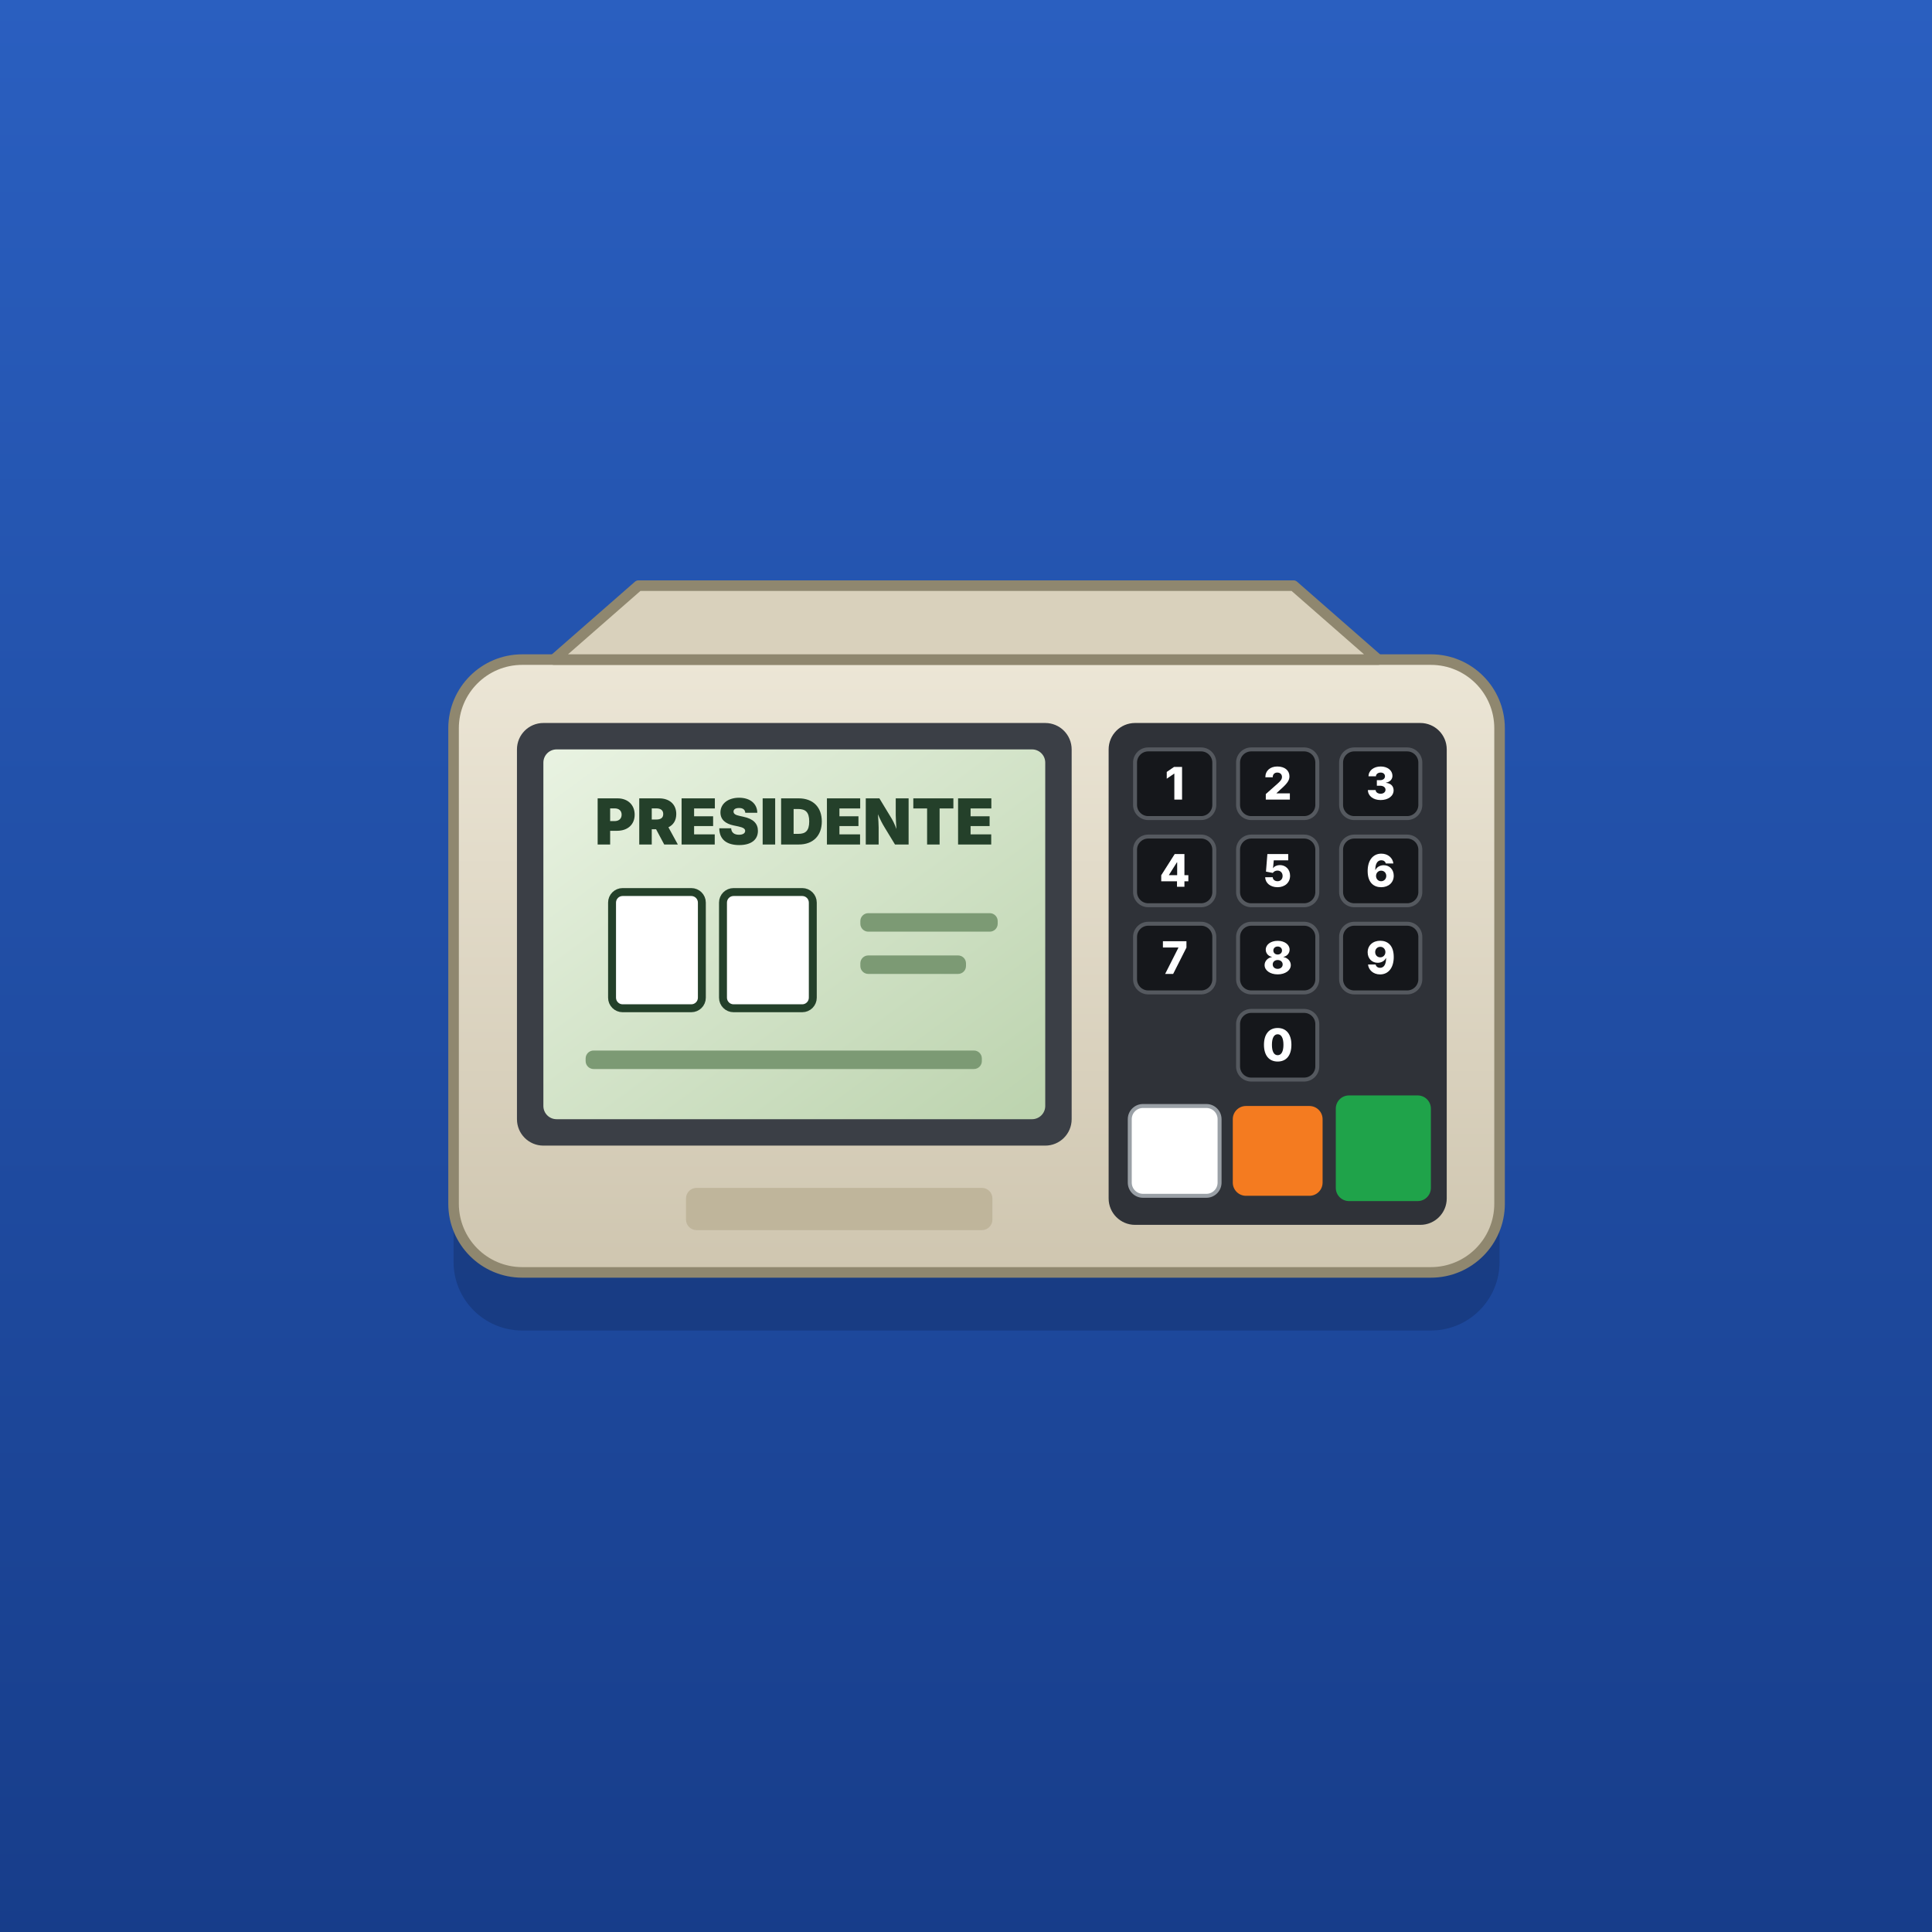
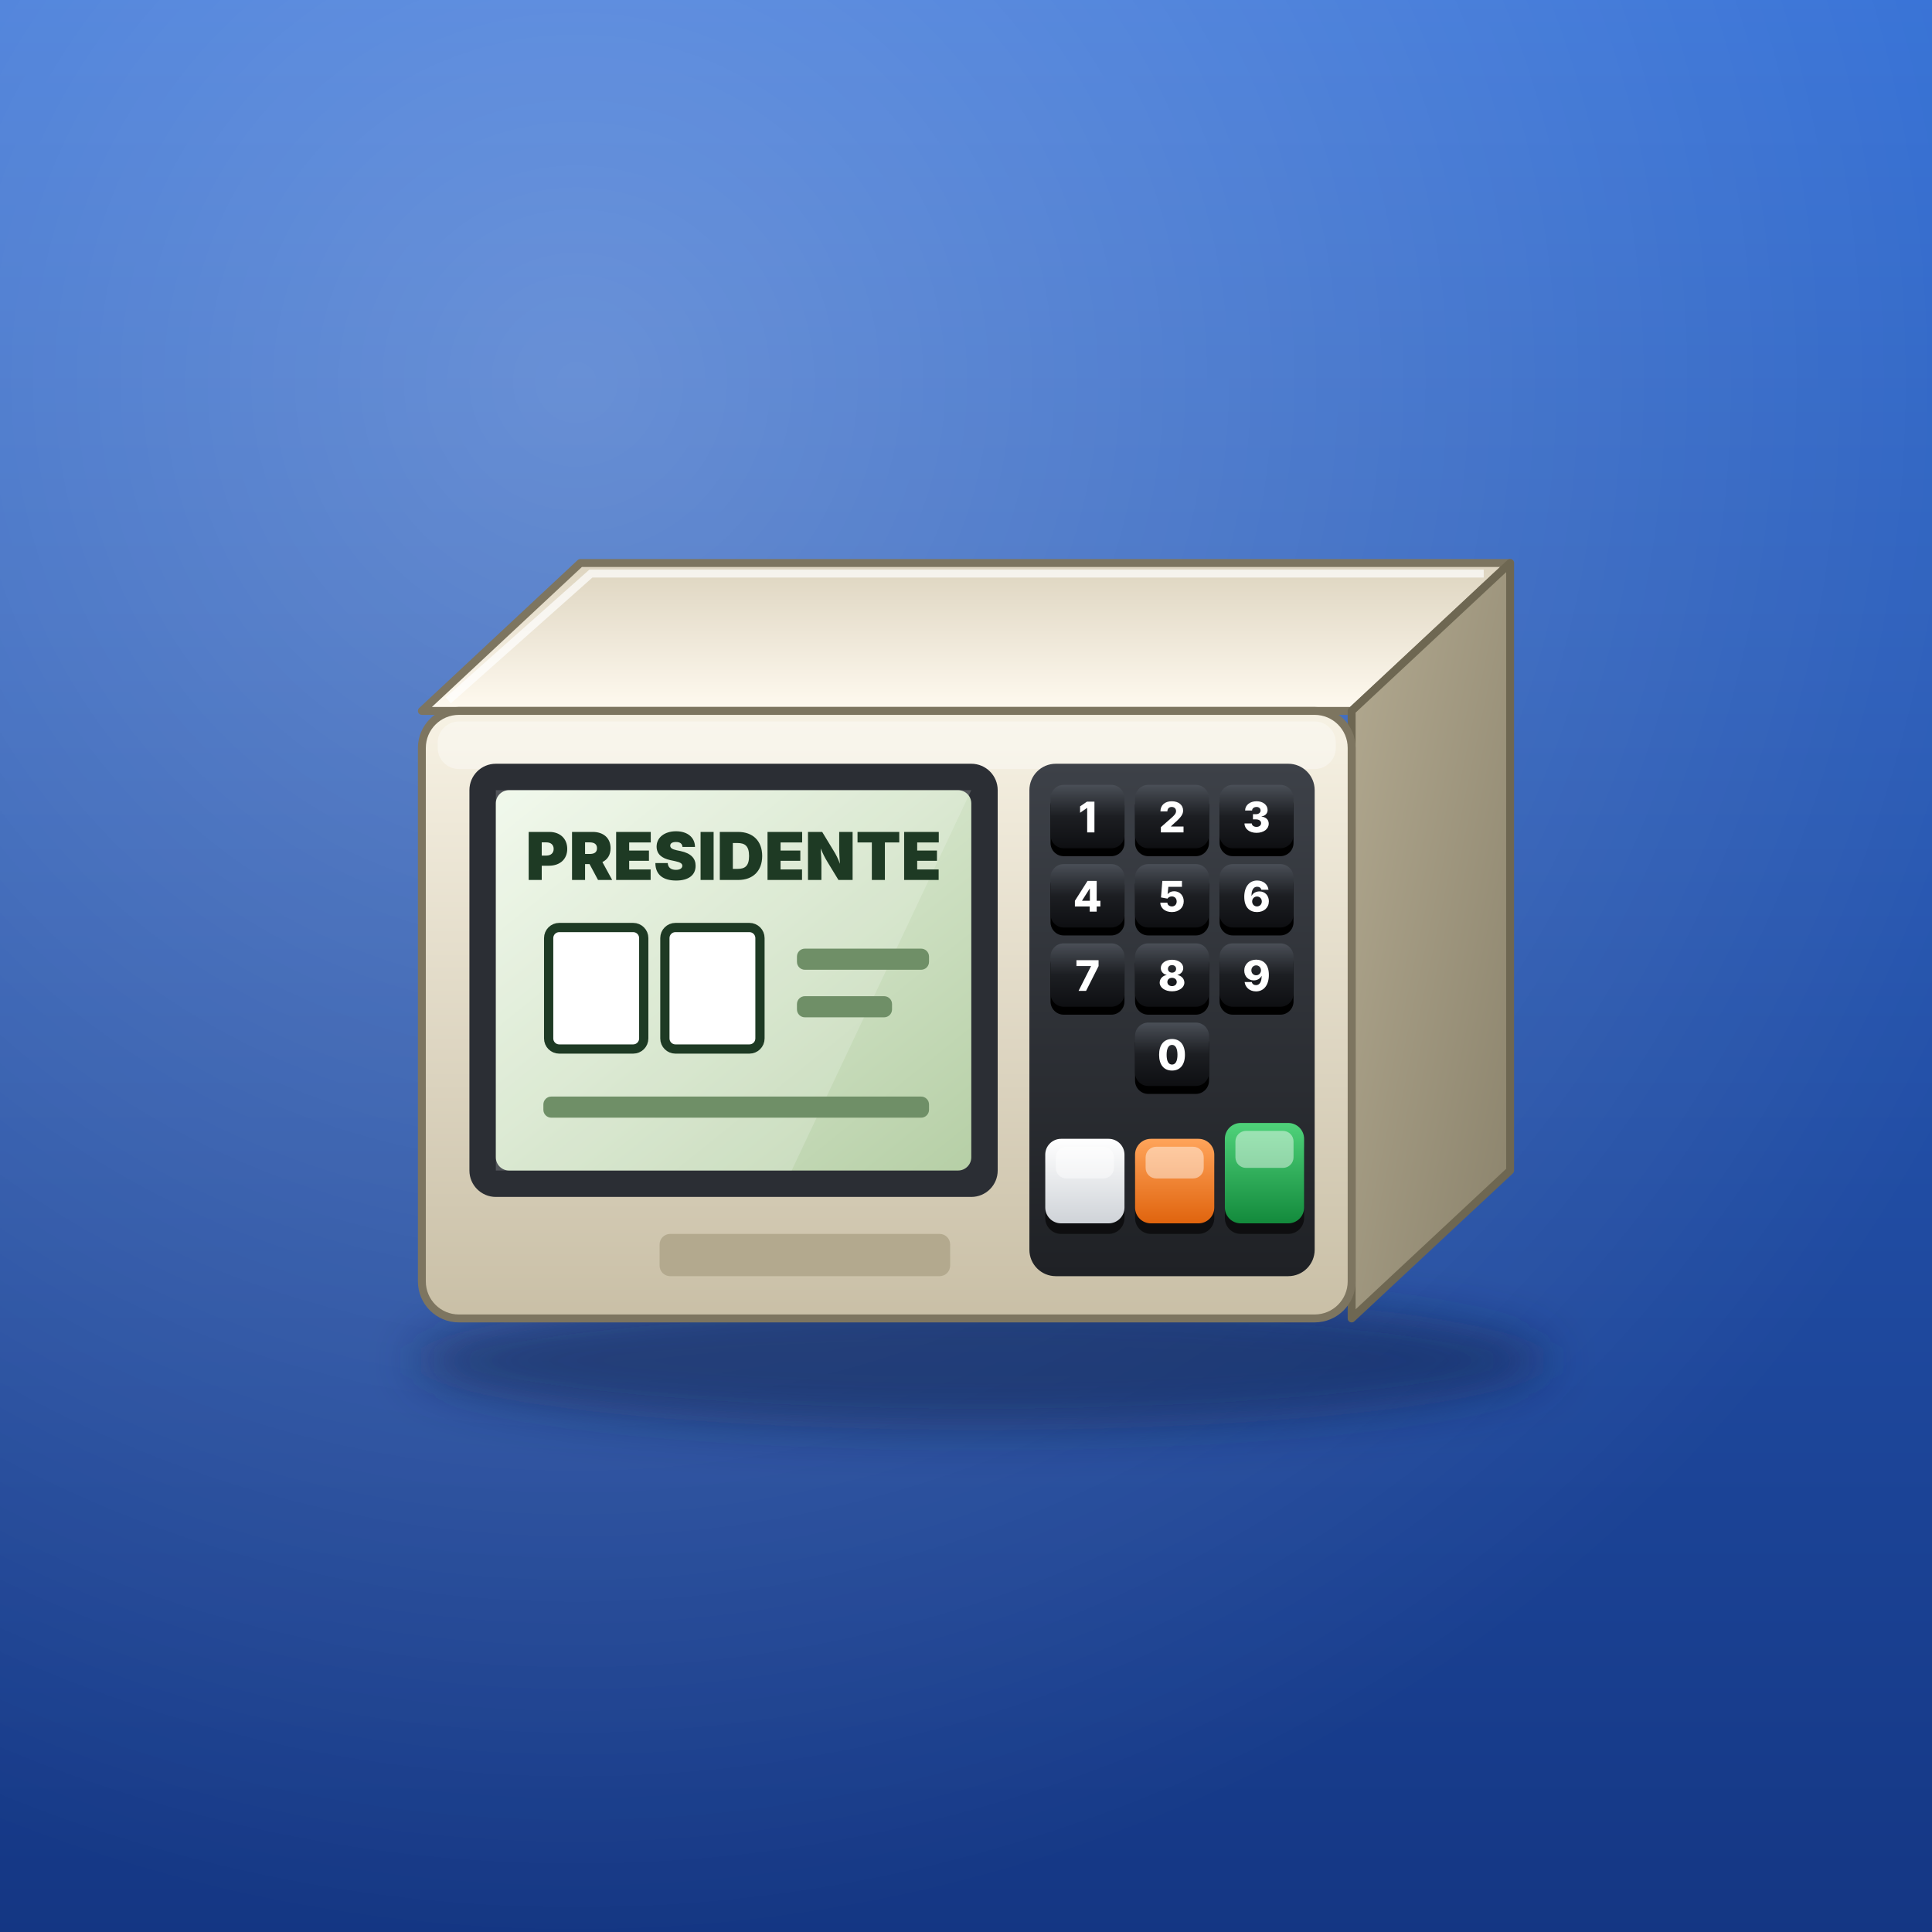
<svg xmlns="http://www.w3.org/2000/svg" viewBox="0 0 512 512">
  <defs>
    <linearGradient id="bg" x1="0" y1="0" x2="0" y2="1">
-       <stop offset="0" stop-color="#2a5fc0" />
-       <stop offset="1" stop-color="#173d8a" />
+       <stop offset="0" stop-color="#3470d6" />
+       <stop offset="1" stop-color="#143683" />
    </linearGradient>
-     <linearGradient id="corpo" x1="0" y1="0" x2="0" y2="1">
-       <stop offset="0" stop-color="#ece6d6" />
-       <stop offset="1" stop-color="#cfc6b0" />
+     <radialGradient id="luz" cx=".3" cy=".2" r=".8">
+       <stop offset="0" stop-color="#fff" stop-opacity=".28" />
+       <stop offset="1" stop-color="#fff" stop-opacity="0" />
+     </radialGradient>
+     <linearGradient id="frente" x1="0" y1="0" x2="0" y2="1">
+       <stop offset="0" stop-color="#f7f2e4" />
+       <stop offset="1" stop-color="#c9bfa6" />
+     </linearGradient>
+     <linearGradient id="topo" x1="0" y1="1" x2="0" y2="0">
+       <stop offset="0" stop-color="#fffaf0" />
+       <stop offset="1" stop-color="#ddd4bf" />
+     </linearGradient>
+     <linearGradient id="lado" x1="0" y1="0" x2="1" y2="1">
+       <stop offset="0" stop-color="#b3aa91" />
+       <stop offset="1" stop-color="#8a826b" />
    </linearGradient>
    <linearGradient id="tela" x1="0" y1="0" x2="1" y2="1">
-       <stop offset="0" stop-color="#e9f3e2" />
-       <stop offset="1" stop-color="#bcd3ae" />
+       <stop offset="0" stop-color="#eef7e8" />
+       <stop offset="1" stop-color="#b6cfa6" />
    </linearGradient>
+     <linearGradient id="tec" x1="0" y1="0" x2="0" y2="1">
+       <stop offset="0" stop-color="#3d4148" />
+       <stop offset="1" stop-color="#1f2125" />
+     </linearGradient>
+     <linearGradient id="tecla" x1="0" y1="0" x2="0" y2="1">
+       <stop offset="0" stop-color="#4a4f57" />
+       <stop offset=".5" stop-color="#1c1e22" />
+       <stop offset="1" stop-color="#0e0f12" />
+     </linearGradient>
+     <linearGradient id="branco" x1="0" y1="0" x2="0" y2="1">
+       <stop offset="0" stop-color="#fff" />
+       <stop offset="1" stop-color="#cfd3d8" />
+     </linearGradient>
+     <linearGradient id="laranja" x1="0" y1="0" x2="0" y2="1">
+       <stop offset="0" stop-color="#ffa45a" />
+       <stop offset="1" stop-color="#e0640e" />
+     </linearGradient>
+     <linearGradient id="verde" x1="0" y1="0" x2="0" y2="1">
+       <stop offset="0" stop-color="#4fd27a" />
+       <stop offset="1" stop-color="#138a3c" />
+     </linearGradient>
+     <filter id="blur" x="-20%" y="-200%" width="140%" height="500%">
+       <feGaussianBlur stdDeviation="9" />
+     </filter>
  </defs>
  <rect width="512" height="512" fill="url(#bg)" />
-   <g transform="translate(76.8 76.8) scale(0.7)">
-     <rect x="62" y="150" width="396" height="232" rx="26" fill="#0d2457" opacity=".35" transform="translate(0 12)" />
-     <rect x="62" y="140" width="396" height="232" rx="26" fill="url(#corpo)" stroke="#8f876f" stroke-width="4" />
-     <path d="M100 140 L132 112 H380 L412 140 Z" fill="#d9d1bc" stroke="#8f876f" stroke-width="4" stroke-linejoin="round" />
-     <rect x="86" y="164" width="210" height="160" rx="10" fill="#3b3f46" />
-     <rect x="96" y="174" width="190" height="140" rx="5" fill="url(#tela)" />
-     <text x="191" y="210" font-family="Inter,Arial,sans-serif" font-weight="900" font-size="24" fill="#24402a" text-anchor="middle">PRESIDENTE</text>
-     <rect x="122" y="228" width="34" height="44" rx="4" fill="#fff" stroke="#24402a" stroke-width="3" />
-     <rect x="164" y="228" width="34" height="44" rx="4" fill="#fff" stroke="#24402a" stroke-width="3" />
-     <rect x="216" y="236" width="52" height="7" rx="3" fill="#7c9a74" />
-     <rect x="216" y="252" width="40" height="7" rx="3" fill="#7c9a74" />
-     <rect x="112" y="288" width="150" height="7" rx="3" fill="#7c9a74" />
-     <rect x="310" y="164" width="128" height="190" rx="10" fill="#2f3238" />
-     <g fill="#15171b" stroke="#55595f" stroke-width="1.5">
-       <rect x="320" y="174" width="30" height="26" rx="5" />
-       <rect x="359" y="174" width="30" height="26" rx="5" />
-       <rect x="398" y="174" width="30" height="26" rx="5" />
-       <rect x="320" y="207" width="30" height="26" rx="5" />
-       <rect x="359" y="207" width="30" height="26" rx="5" />
-       <rect x="398" y="207" width="30" height="26" rx="5" />
-       <rect x="320" y="240" width="30" height="26" rx="5" />
-       <rect x="359" y="240" width="30" height="26" rx="5" />
-       <rect x="398" y="240" width="30" height="26" rx="5" />
-       <rect x="359" y="273" width="30" height="26" rx="5" />
+   <rect width="512" height="512" fill="url(#luz)" />
+   <g transform="translate(76.8 68) scale(0.7)">
+     <ellipse cx="262" cy="418" rx="215" ry="26" fill="#071a42" opacity=".45" filter="url(#blur)" />
+     <path d="M50 172 L110 116 H462 L402 172 Z" fill="url(#topo)" stroke="#7d7560" stroke-width="3" stroke-linejoin="round" />
+     <path d="M60 168 L114 120 H452" fill="none" stroke="#fff" stroke-opacity=".7" stroke-width="3" />
+     <path d="M402 172 L462 116 V346 L402 402 Z" fill="url(#lado)" stroke="#6e6752" stroke-width="3" stroke-linejoin="round" />
+     <rect x="50" y="172" width="352" height="230" rx="14" fill="url(#frente)" stroke="#7d7560" stroke-width="3" />
+     <rect x="56" y="176" width="340" height="18" rx="8" fill="#fff" opacity=".35" />
+     <rect x="68" y="192" width="200" height="164" rx="10" fill="#2b2e34" />
+     <rect x="78" y="202" width="180" height="144" rx="5" fill="url(#tela)" />
+     <path d="M78 202 H258 L190 346 H78 Z" fill="#fff" opacity=".18" />
+     <text x="168" y="236" font-family="Inter,Arial,sans-serif" font-weight="900" font-size="25" fill="#1e3a24" text-anchor="middle">PRESIDENTE</text>
+     <rect x="98" y="254" width="36" height="46" rx="4" fill="#fff" stroke="#1e3a24" stroke-width="3.5" />
+     <rect x="142" y="254" width="36" height="46" rx="4" fill="#fff" stroke="#1e3a24" stroke-width="3.5" />
+     <rect x="192" y="262" width="50" height="8" rx="3" fill="#6f8f67" />
+     <rect x="192" y="280" width="36" height="8" rx="3" fill="#6f8f67" />
+     <rect x="96" y="318" width="146" height="8" rx="3" fill="#6f8f67" />
+     <rect x="280" y="192" width="108" height="194" rx="10" fill="url(#tec)" />
+     <g id="k">
+       <rect x="288" y="203" width="28" height="24" rx="5" fill="#000" />
+       <rect x="288" y="200" width="28" height="24" rx="5" fill="url(#tecla)" />
+       <text x="302" y="218" font-family="Inter,Arial,sans-serif" font-weight="800" font-size="16" fill="#fff" text-anchor="middle">1</text>
+       <rect x="320" y="203" width="28" height="24" rx="5" fill="#000" />
+       <rect x="320" y="200" width="28" height="24" rx="5" fill="url(#tecla)" />
+       <text x="334" y="218" font-family="Inter,Arial,sans-serif" font-weight="800" font-size="16" fill="#fff" text-anchor="middle">2</text>
+       <rect x="352" y="203" width="28" height="24" rx="5" fill="#000" />
+       <rect x="352" y="200" width="28" height="24" rx="5" fill="url(#tecla)" />
+       <text x="366" y="218" font-family="Inter,Arial,sans-serif" font-weight="800" font-size="16" fill="#fff" text-anchor="middle">3</text>
+       <rect x="288" y="233" width="28" height="24" rx="5" fill="#000" />
+       <rect x="288" y="230" width="28" height="24" rx="5" fill="url(#tecla)" />
+       <text x="302" y="248" font-family="Inter,Arial,sans-serif" font-weight="800" font-size="16" fill="#fff" text-anchor="middle">4</text>
+       <rect x="320" y="233" width="28" height="24" rx="5" fill="#000" />
+       <rect x="320" y="230" width="28" height="24" rx="5" fill="url(#tecla)" />
+       <text x="334" y="248" font-family="Inter,Arial,sans-serif" font-weight="800" font-size="16" fill="#fff" text-anchor="middle">5</text>
+       <rect x="352" y="233" width="28" height="24" rx="5" fill="#000" />
+       <rect x="352" y="230" width="28" height="24" rx="5" fill="url(#tecla)" />
+       <text x="366" y="248" font-family="Inter,Arial,sans-serif" font-weight="800" font-size="16" fill="#fff" text-anchor="middle">6</text>
+       <rect x="288" y="263" width="28" height="24" rx="5" fill="#000" />
+       <rect x="288" y="260" width="28" height="24" rx="5" fill="url(#tecla)" />
+       <text x="302" y="278" font-family="Inter,Arial,sans-serif" font-weight="800" font-size="16" fill="#fff" text-anchor="middle">7</text>
+       <rect x="320" y="263" width="28" height="24" rx="5" fill="#000" />
+       <rect x="320" y="260" width="28" height="24" rx="5" fill="url(#tecla)" />
+       <text x="334" y="278" font-family="Inter,Arial,sans-serif" font-weight="800" font-size="16" fill="#fff" text-anchor="middle">8</text>
+       <rect x="352" y="263" width="28" height="24" rx="5" fill="#000" />
+       <rect x="352" y="260" width="28" height="24" rx="5" fill="url(#tecla)" />
+       <text x="366" y="278" font-family="Inter,Arial,sans-serif" font-weight="800" font-size="16" fill="#fff" text-anchor="middle">9</text>
+       <rect x="320" y="293" width="28" height="24" rx="5" fill="#000" />
+       <rect x="320" y="290" width="28" height="24" rx="5" fill="url(#tecla)" />
+       <text x="334" y="308" font-family="Inter,Arial,sans-serif" font-weight="800" font-size="16" fill="#fff" text-anchor="middle">0</text>
+       <rect x="286" y="338" width="30" height="32" rx="6" fill="#000" opacity=".6" />
+       <rect x="286" y="334" width="30" height="32" rx="6" fill="url(#branco)" />
+       <rect x="290" y="337" width="22" height="12" rx="4" fill="#fff" opacity=".45" />
+       <rect x="320" y="338" width="30" height="32" rx="6" fill="#000" opacity=".6" />
+       <rect x="320" y="334" width="30" height="32" rx="6" fill="url(#laranja)" />
+       <rect x="324" y="337" width="22" height="12" rx="4" fill="#fff" opacity=".45" />
+       <rect x="354" y="332" width="30" height="38" rx="6" fill="#000" opacity=".6" />
+       <rect x="354" y="328" width="30" height="38" rx="6" fill="url(#verde)" />
+       <rect x="358" y="331" width="22" height="14" rx="4" fill="#fff" opacity=".45" />
    </g>
-     <g font-family="Inter,Arial,sans-serif" font-weight="800" font-size="17" fill="#fff" text-anchor="middle">
-       <text x="335" y="193">1</text>
-       <text x="374" y="193">2</text>
-       <text x="413" y="193">3</text>
-       <text x="335" y="226">4</text>
-       <text x="374" y="226">5</text>
-       <text x="413" y="226">6</text>
-       <text x="335" y="259">7</text>
-       <text x="374" y="259">8</text>
-       <text x="413" y="259">9</text>
-       <text x="374" y="292">0</text>
-     </g>
-     <rect x="318" y="309" width="34" height="34" rx="5" fill="#ffffff" stroke="#9aa0a6" stroke-width="1.5" />
-     <rect x="357" y="309" width="34" height="34" rx="5" fill="#f47b20" />
-     <rect x="396" y="305" width="36" height="40" rx="5" fill="#1fa34a" />
-     <rect x="150" y="340" width="116" height="16" rx="4" fill="#bfb59b" />
+     <rect x="140" y="370" width="110" height="16" rx="4" fill="#b3a98e" />
  </g>
</svg>
